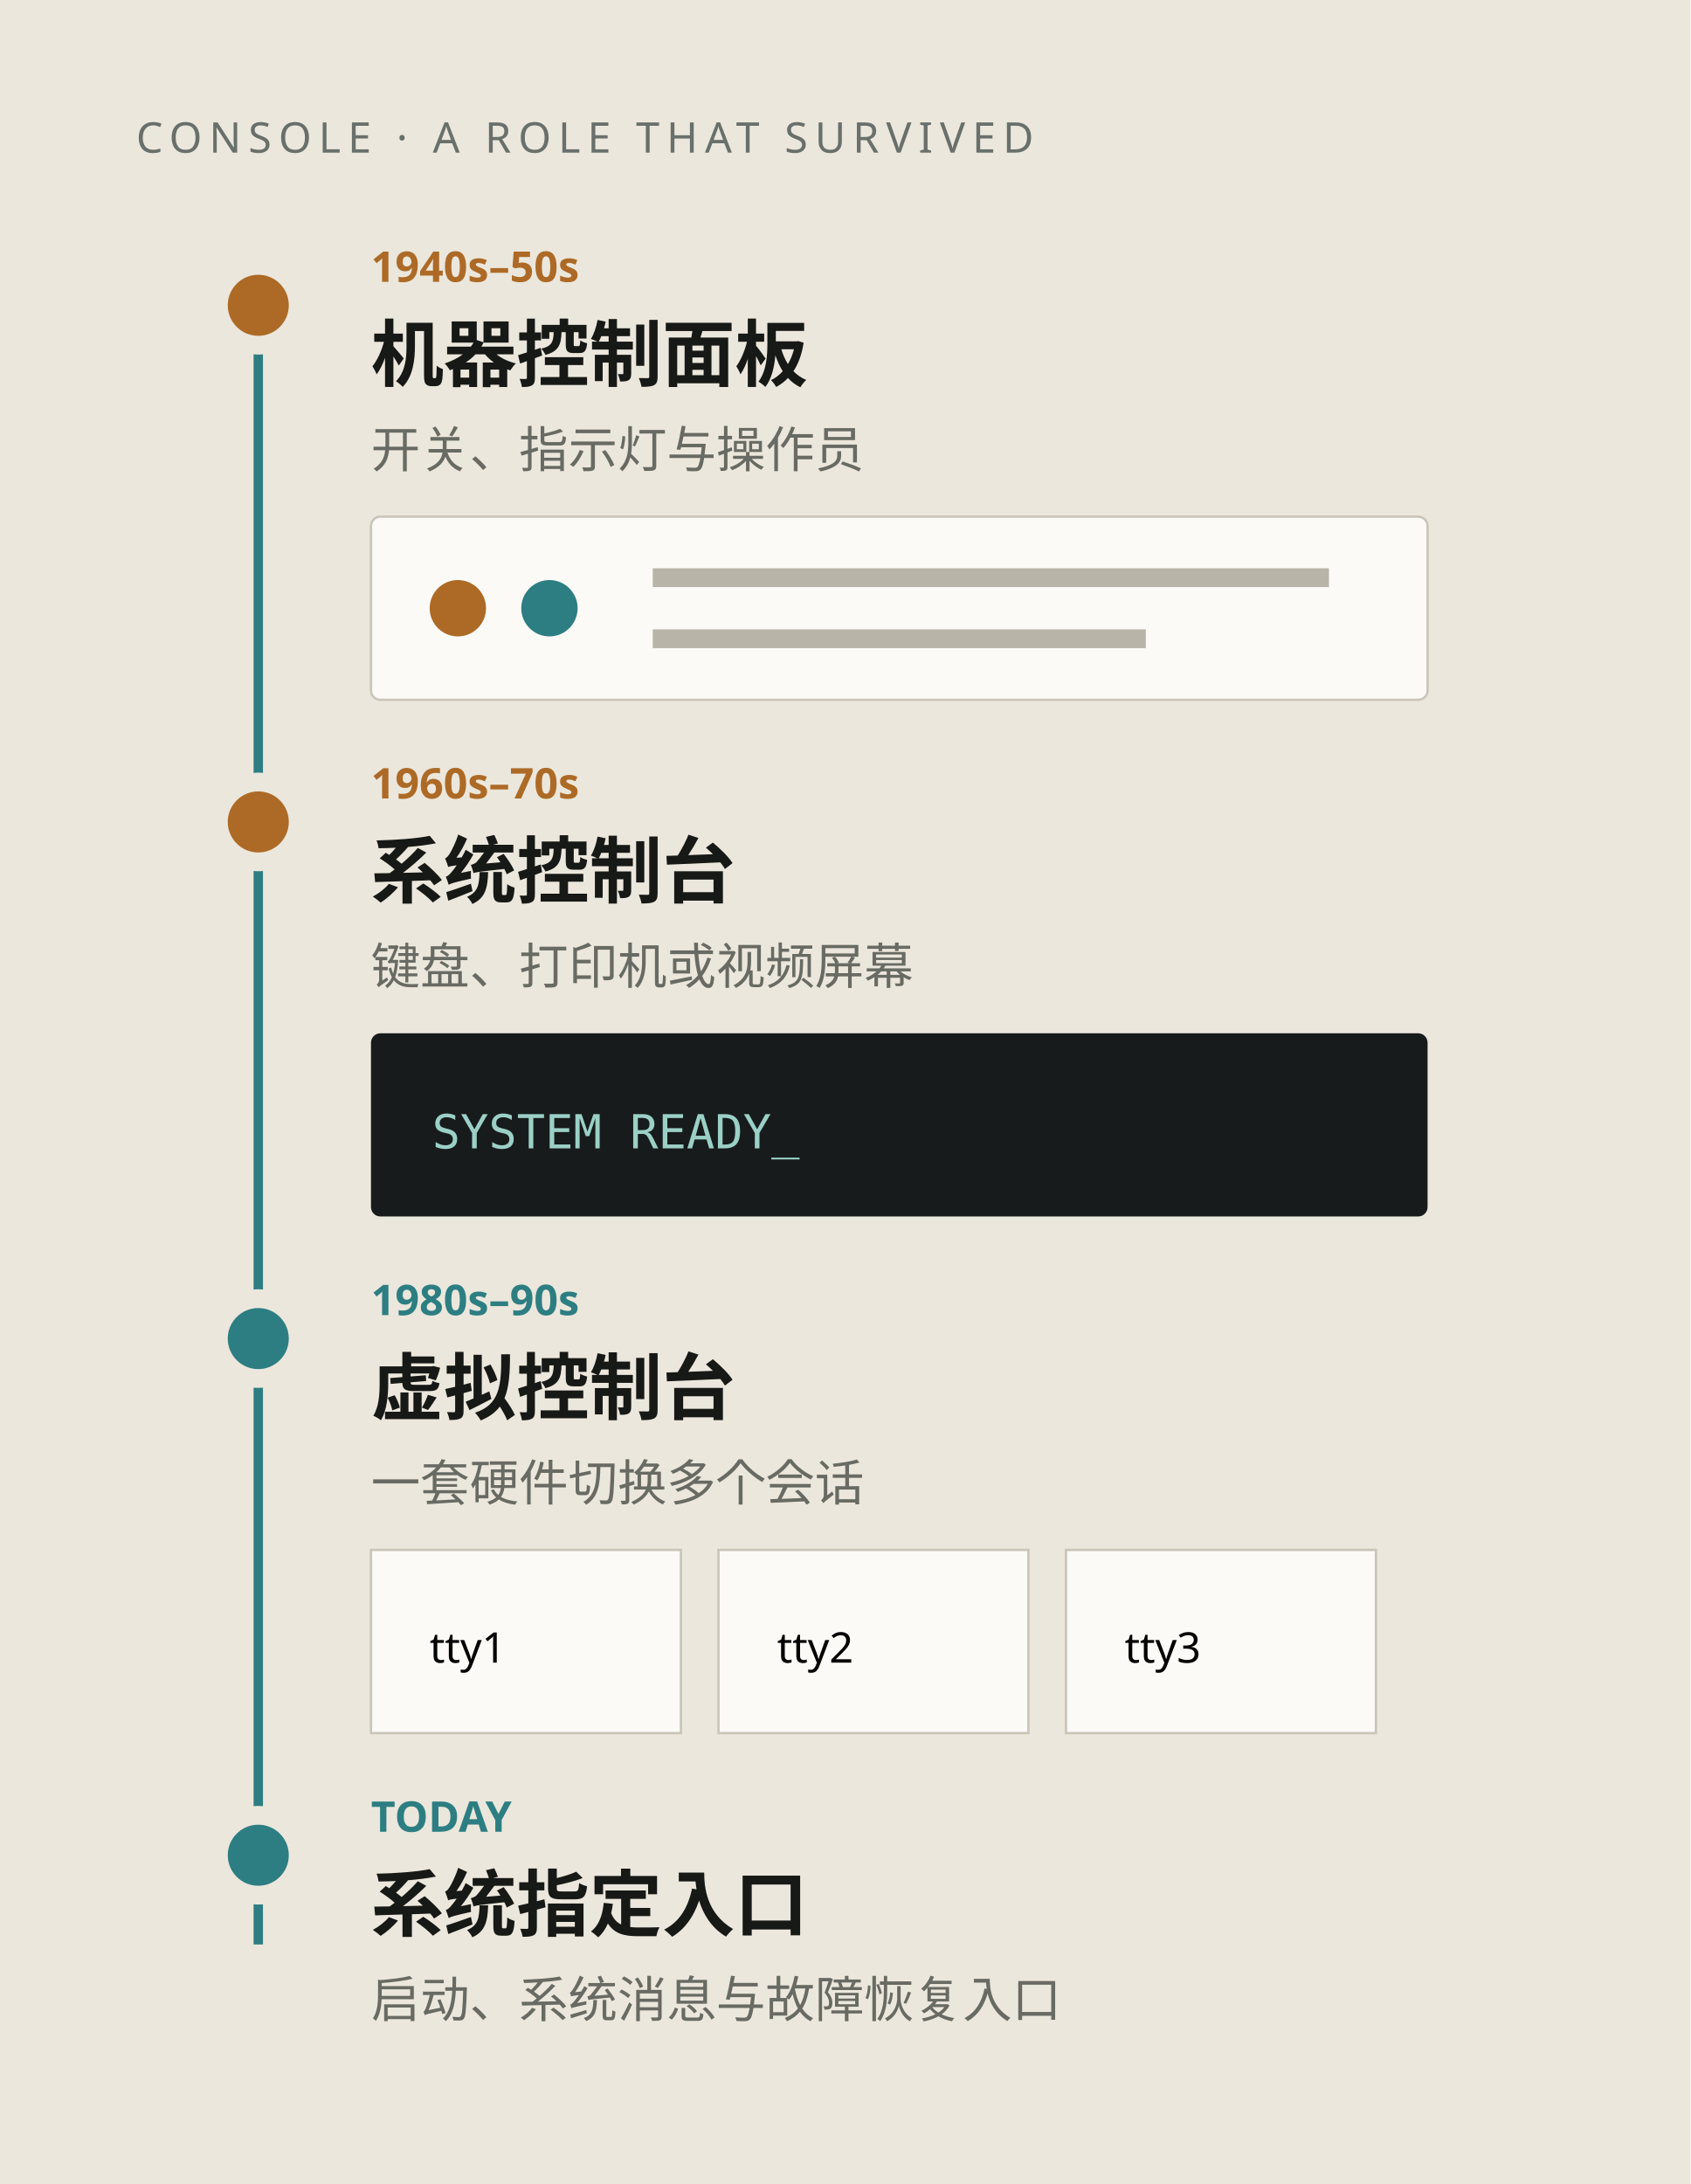
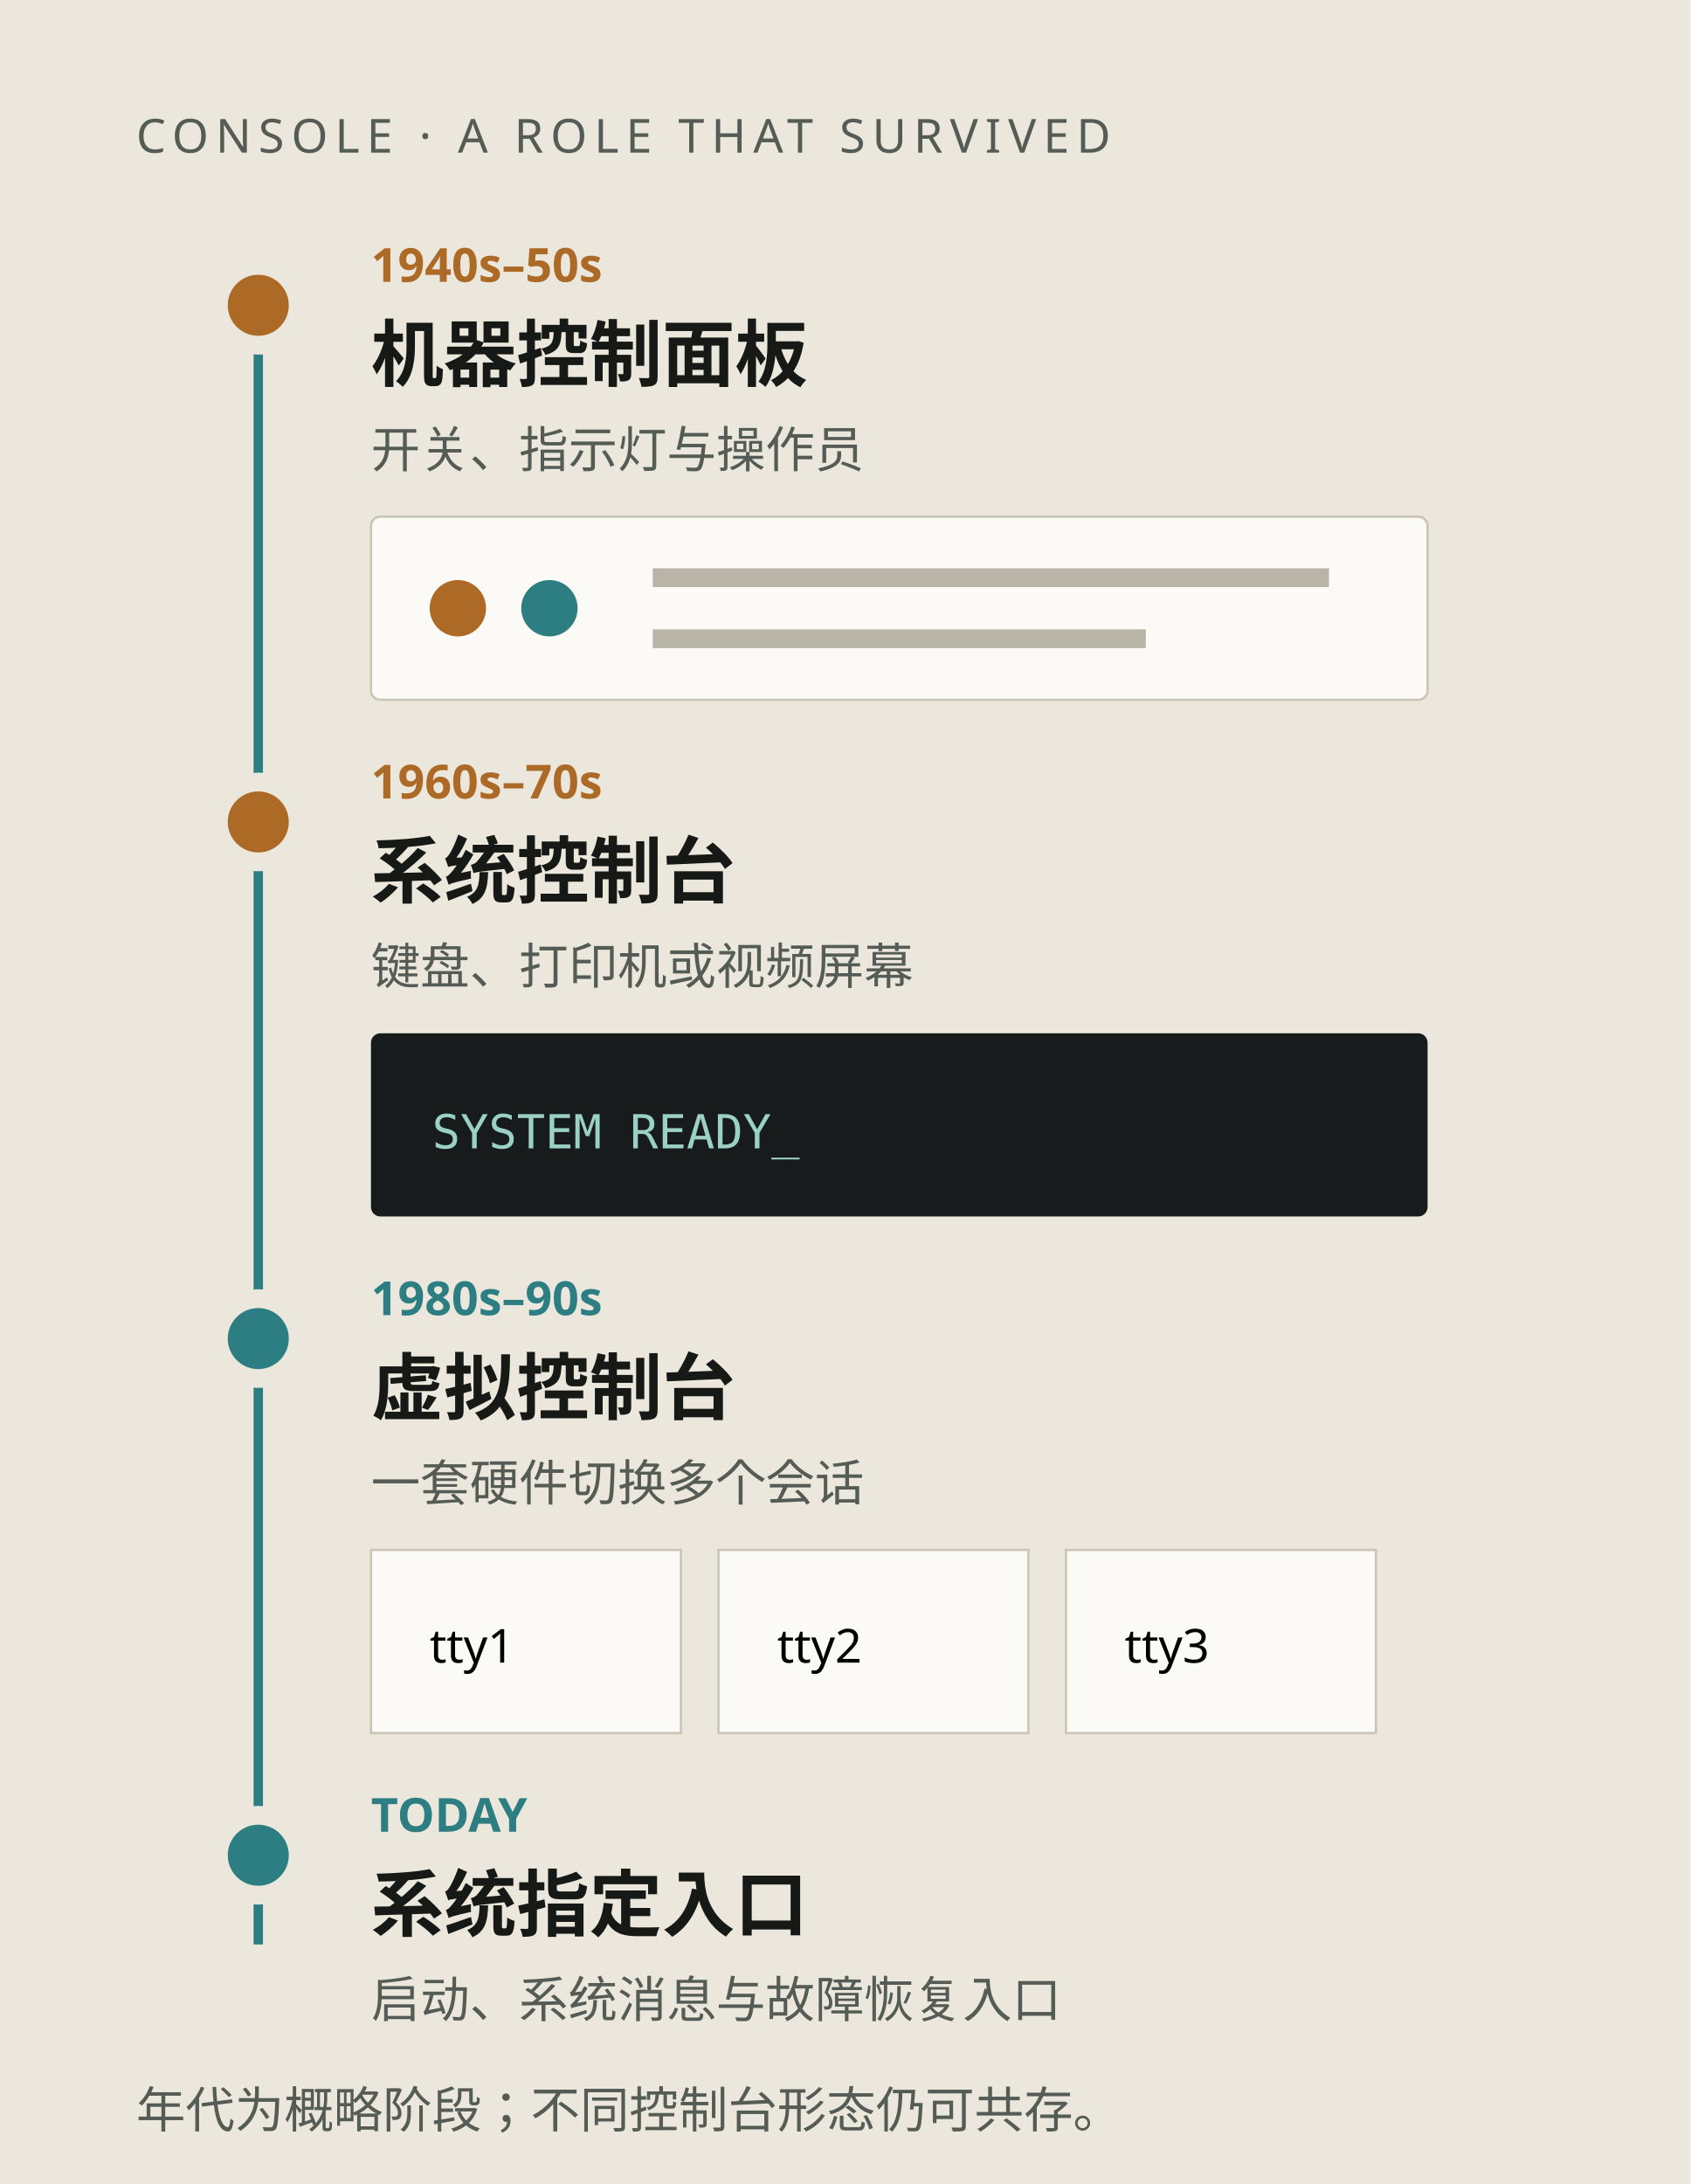
<svg xmlns="http://www.w3.org/2000/svg" width="720" height="930" viewBox="0 0 720 930" role="img" aria-labelledby="title desc">
  <rect width="720" height="930" fill="#ebe7dc" />
-   <text x="58" y="65" fill="#69706b" font-family="system-ui,sans-serif" font-size="18" letter-spacing="3">CONSOLE · A ROLE THAT SURVIVED</text>
+   <text x="58" y="65" fill="#555c55" font-family="system-ui,sans-serif" font-size="20" letter-spacing="3">CONSOLE · A ROLE THAT SURVIVED</text>
  <path d="M110 128v700" stroke="#2d7e82" stroke-width="4" />
  <g font-family="system-ui,sans-serif">
    <g transform="translate(0 130)">
      <circle cx="110" cy="0" r="17" fill="#ad6a26" stroke="#ebe7dc" stroke-width="8" />
-       <text x="158" y="-10" fill="#ad6a26" font-size="18" font-weight="800">1940s–50s</text>
+       <text x="158" y="-10" fill="#ad6a26" font-size="20" font-weight="800">1940s–50s</text>
      <text x="158" y="32" fill="#171916" font-size="31" font-weight="800">机器控制面板</text>
-       <text x="158" y="69" fill="#686b63" font-size="21">开关、指示灯与操作员</text>
+       <text x="158" y="69" fill="#555c55" font-size="21">开关、指示灯与操作员</text>
      <rect x="158" y="90" width="450" height="78" rx="4" fill="#fbfaf6" stroke="#cbc5b8" />
      <circle cx="195" cy="129" r="12" fill="#ad6a26" />
      <circle cx="234" cy="129" r="12" fill="#2d7e82" />
      <path d="M278 116h288M278 142h210" stroke="#b9b4a8" stroke-width="8" />
    </g>
    <g transform="translate(0 350)">
      <circle cx="110" cy="0" r="17" fill="#ad6a26" stroke="#ebe7dc" stroke-width="8" />
-       <text x="158" y="-10" fill="#ad6a26" font-size="18" font-weight="800">1960s–70s</text>
+       <text x="158" y="-10" fill="#ad6a26" font-size="20" font-weight="800">1960s–70s</text>
      <text x="158" y="32" fill="#171916" font-size="31" font-weight="800">系统控制台</text>
-       <text x="158" y="69" fill="#686b63" font-size="21">键盘、打印机或视频屏幕</text>
+       <text x="158" y="69" fill="#555c55" font-size="21">键盘、打印机或视频屏幕</text>
      <rect x="158" y="90" width="450" height="78" rx="4" fill="#171b1b" />
      <text x="184" y="139" fill="#9bd0c7" font-family="monospace" font-size="20">SYSTEM READY_</text>
    </g>
    <g transform="translate(0 570)">
      <circle cx="110" cy="0" r="17" fill="#2d7e82" stroke="#ebe7dc" stroke-width="8" />
-       <text x="158" y="-10" fill="#2d7e82" font-size="18" font-weight="800">1980s–90s</text>
+       <text x="158" y="-10" fill="#2d7e82" font-size="20" font-weight="800">1980s–90s</text>
      <text x="158" y="32" fill="#171916" font-size="31" font-weight="800">虚拟控制台</text>
-       <text x="158" y="69" fill="#686b63" font-size="21">一套硬件切换多个会话</text>
+       <text x="158" y="69" fill="#555c55" font-size="21">一套硬件切换多个会话</text>
      <g transform="translate(158 90)">
        <rect width="132" height="78" fill="#fbfaf6" stroke="#cbc5b8" />
        <rect x="148" width="132" height="78" fill="#fbfaf6" stroke="#cbc5b8" />
        <rect x="296" width="132" height="78" fill="#fbfaf6" stroke="#cbc5b8" />
-         <text x="25" y="48" font-size="18">tty1</text>
-         <text x="173" y="48" font-size="18">tty2</text>
-         <text x="321" y="48" font-size="18">tty3</text>
+         <text x="25" y="48" font-size="20">tty1</text>
+         <text x="173" y="48" font-size="20">tty2</text>
+         <text x="321" y="48" font-size="20">tty3</text>
      </g>
    </g>
    <g transform="translate(0 790)">
      <circle cx="110" cy="0" r="17" fill="#2d7e82" stroke="#ebe7dc" stroke-width="8" />
-       <text x="158" y="-10" fill="#2d7e82" font-size="18" font-weight="800">TODAY</text>
+       <text x="158" y="-10" fill="#2d7e82" font-size="20" font-weight="800">TODAY</text>
      <text x="158" y="32" fill="#171916" font-size="31" font-weight="800">系统指定入口</text>
-       <text x="158" y="69" fill="#686b63" font-size="21">启动、系统消息与故障恢复入口</text>
+       <text x="158" y="69" fill="#555c55" font-size="21">启动、系统消息与故障恢复入口</text>
    </g>
  </g>
+   <text x="58" y="906" fill="#555c55" font-family="system-ui,sans-serif" font-size="21">年代为概略阶段；不同控制台形态仍可共存。</text>
</svg>
